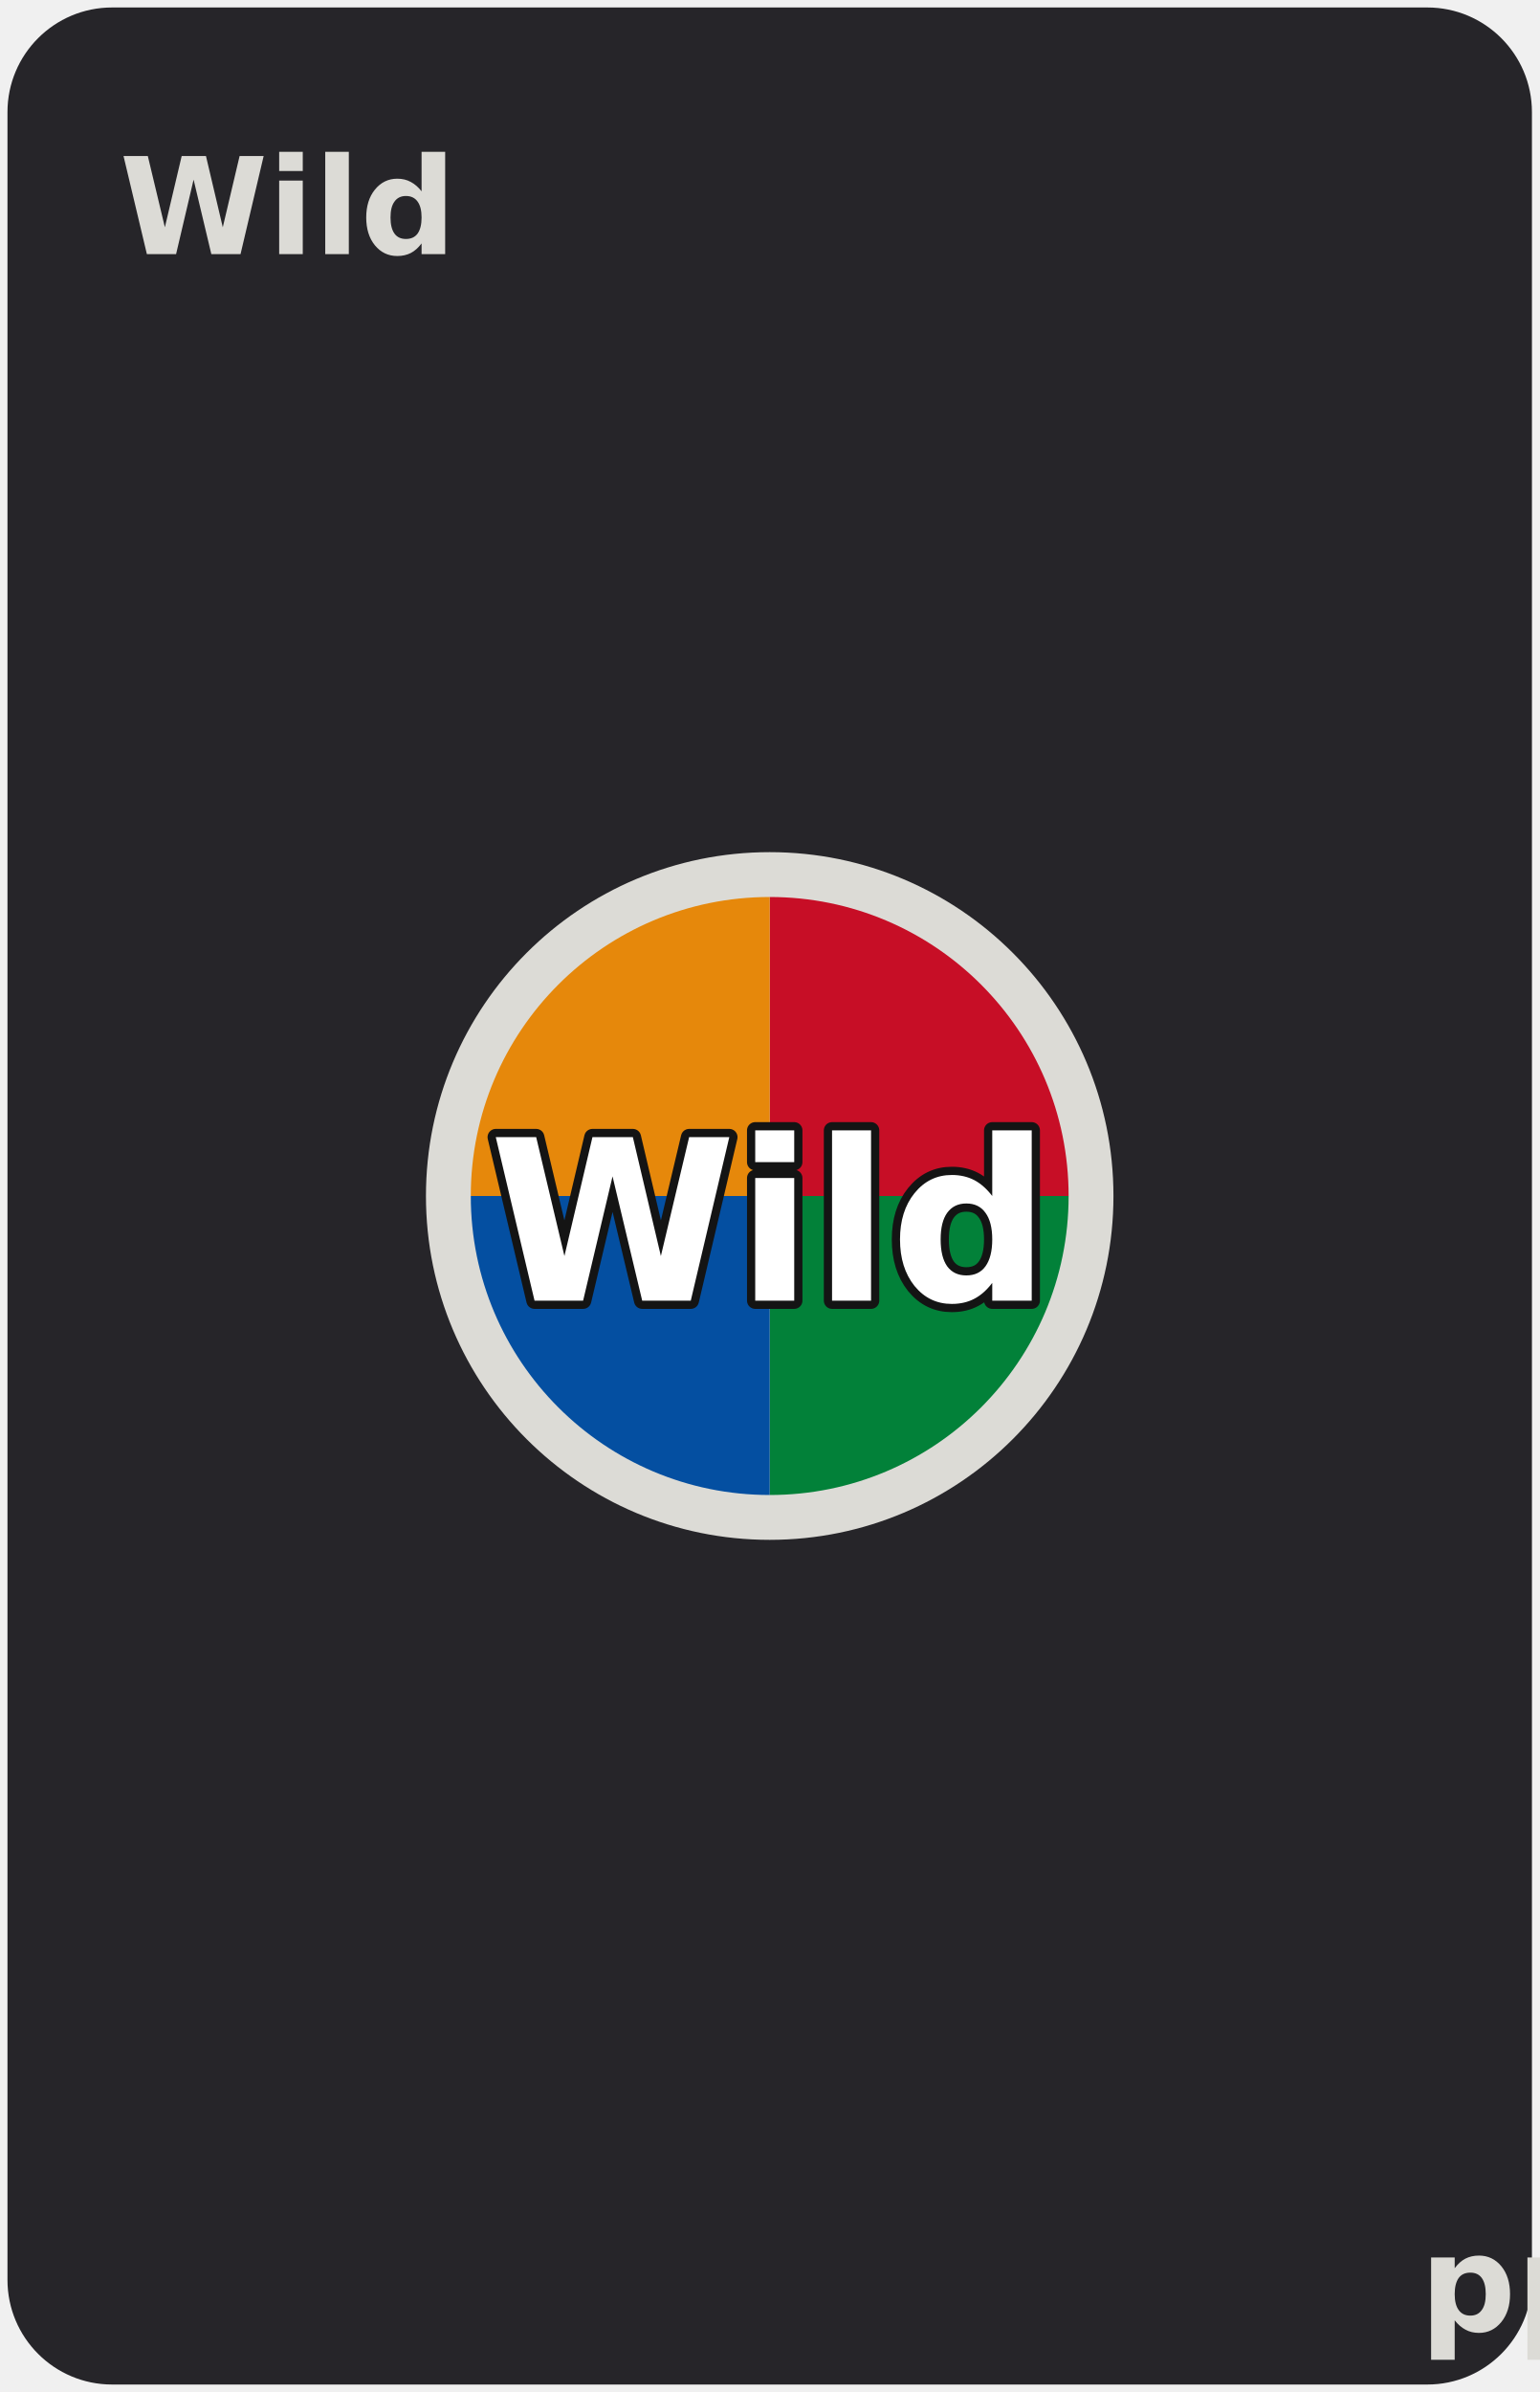
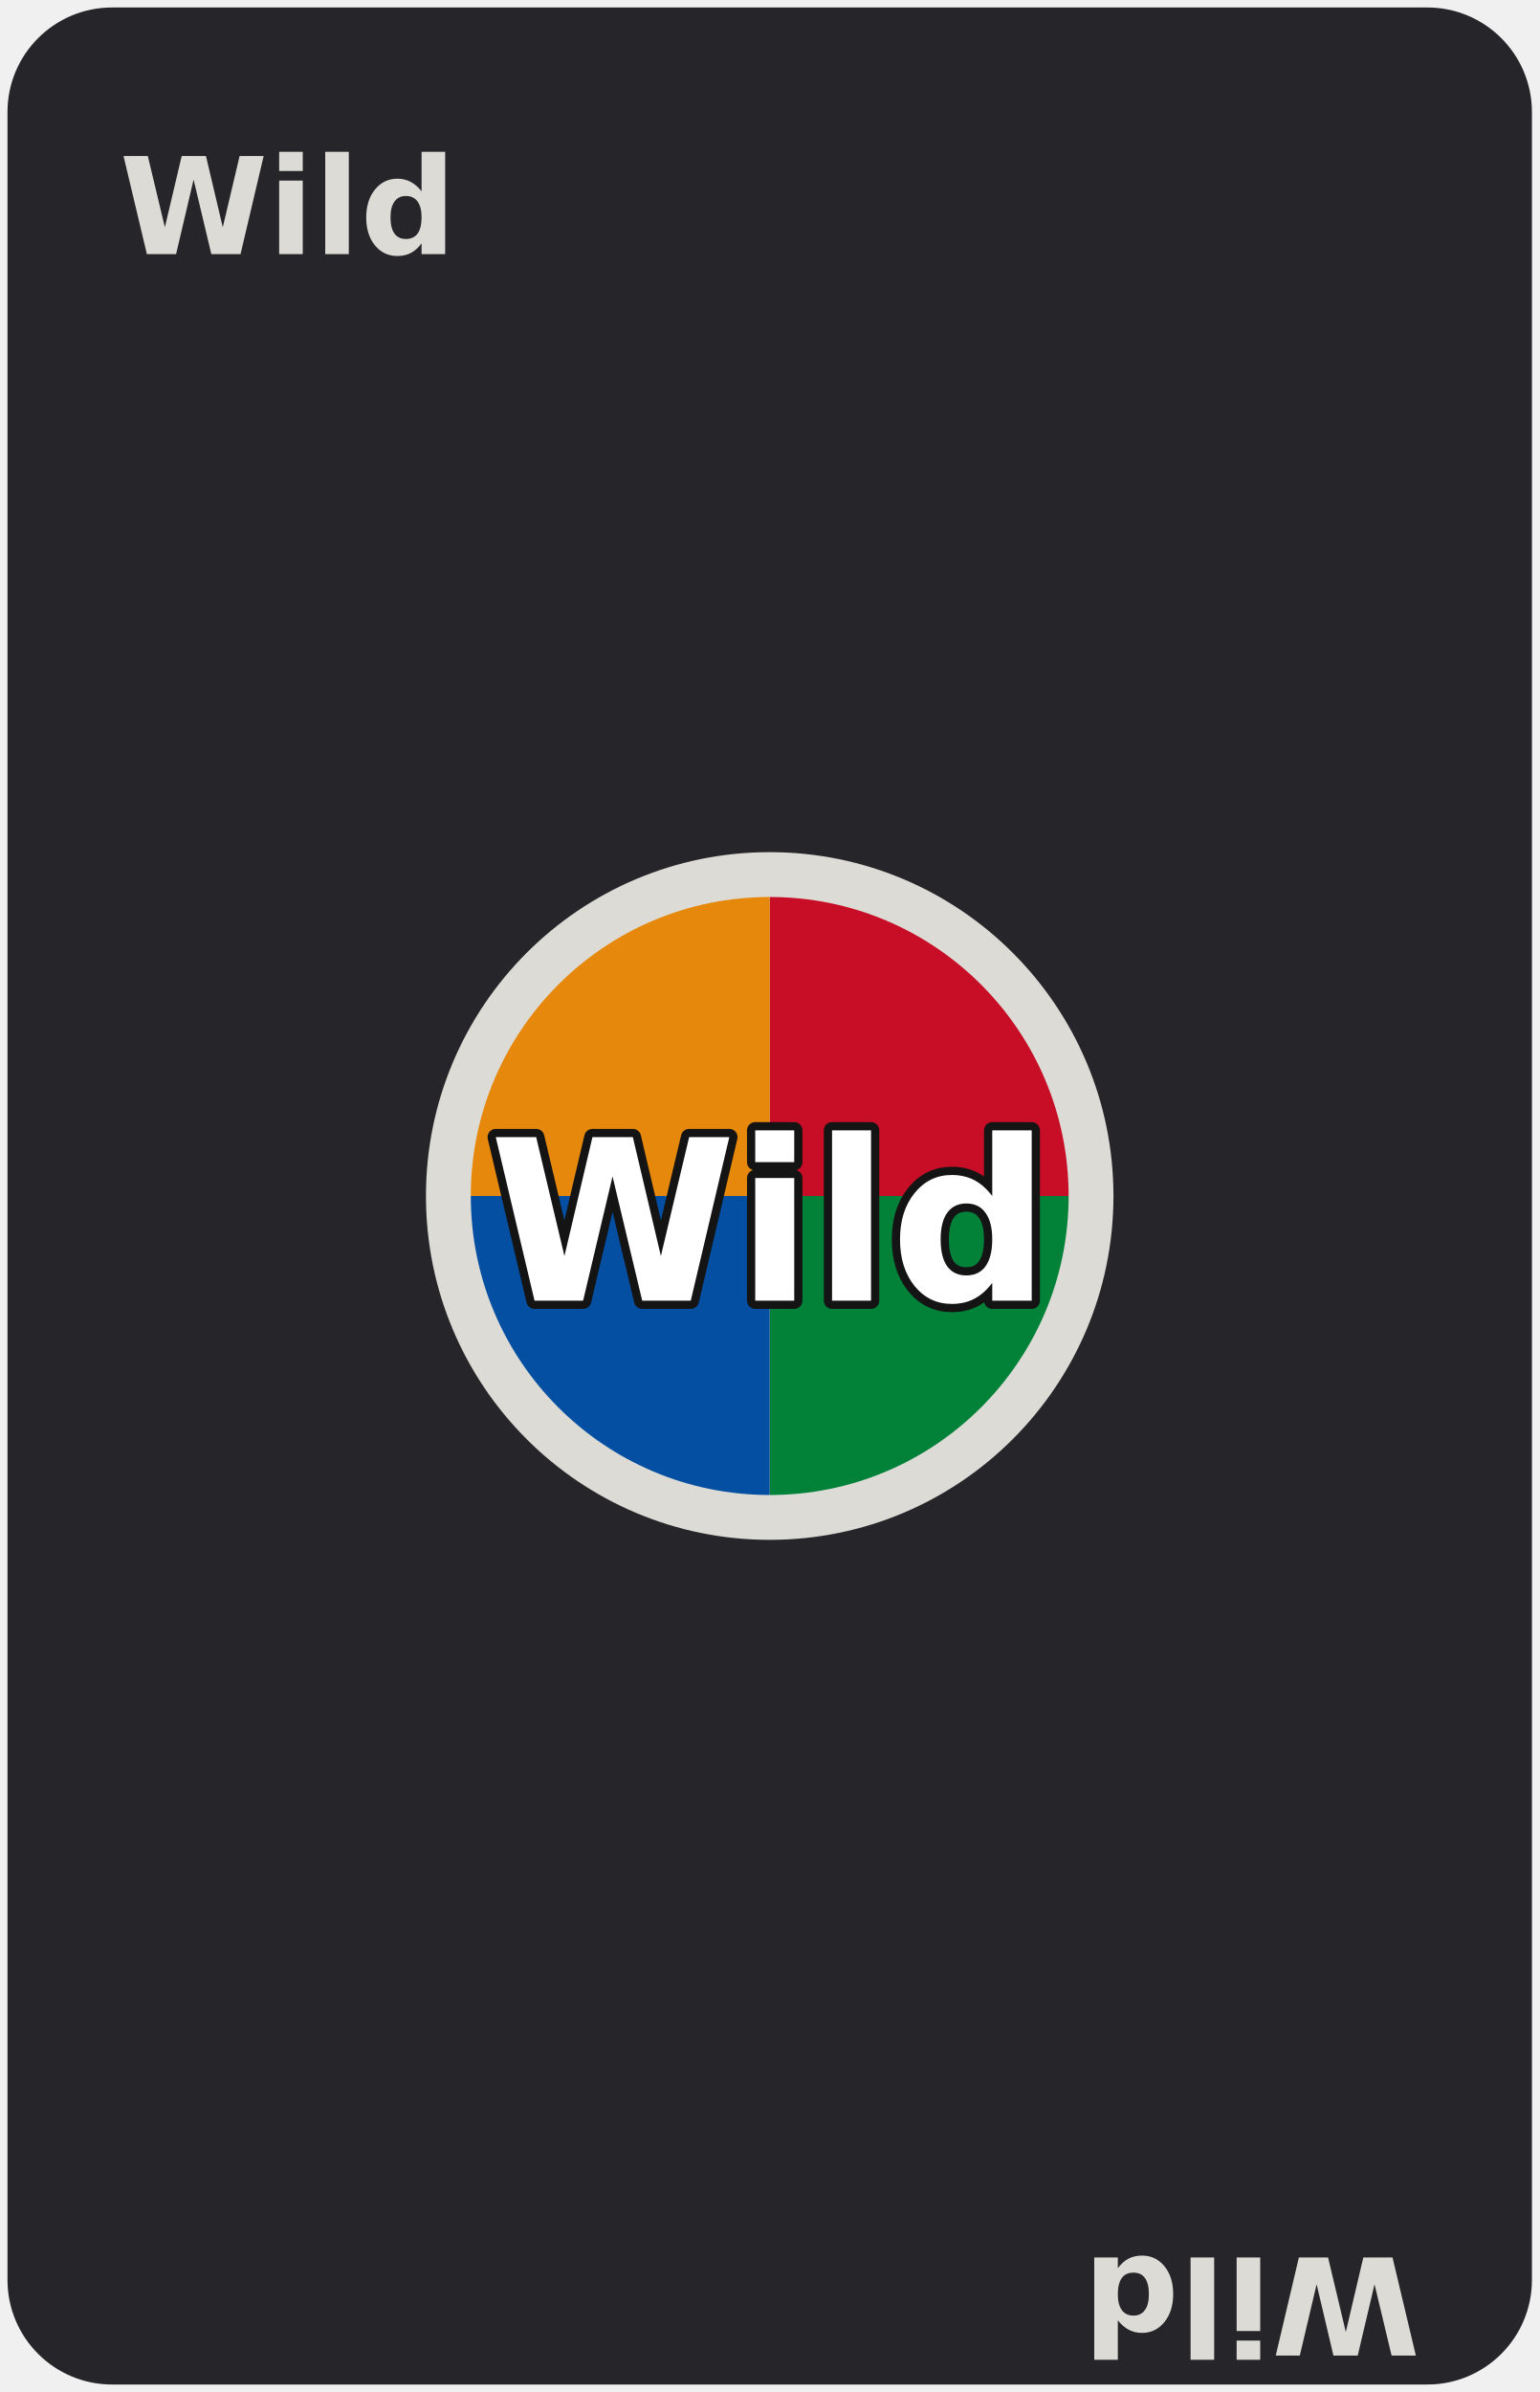
<svg xmlns="http://www.w3.org/2000/svg" width="103" height="160" viewBox="0 0 103 160">
  <rect x="0.5" y="0.5" width="102" height="159" rx="7" fill="#262529" />
  <circle cx="51.5" cy="80.0" r="23.0" fill="#DCDBD6" />
  <text x="8.00" y="17.00" font-family="'DejaVu Sans', Verdana, Geneva, sans-serif" font-size="9" font-weight="bold" fill="#DCDBD6" text-anchor="start">Wild</text>
-   <text x="95.00" y="151.00" font-family="'DejaVu Sans', Verdana, Geneva, sans-serif" font-size="9" font-weight="bold" fill="#DCDBD6" text-anchor="end" transform="rotate(180 95.0 151.0)">Wild</text>
+   <text x="95.00" y="151.00" font-family="'DejaVu Sans', Verdana, Geneva, sans-serif" font-size="9" font-weight="bold" fill="#DCDBD6" text-anchor="start" transform="rotate(180 95.0 151.0)">Wild</text>
  <path d="M 51.50 80.00 L 51.50 60.00 A 20.0 20.0 0 0 1 71.50 80.00 Z" fill="#C70E26" />
  <path d="M 51.50 80.00 L 71.50 80.00 A 20.0 20.0 0 0 1 51.50 100.00 Z" fill="#028139" />
  <path d="M 51.50 80.00 L 51.50 100.00 A 20.0 20.0 0 0 1 31.50 80.00 Z" fill="#044FA1" />
  <path d="M 51.50 80.00 L 31.50 80.00 A 20.0 20.0 0 0 1 51.50 60.00 Z" fill="#E6880B" />
  <text x="51.50" y="87.00" font-family="'DejaVu Sans', Verdana, Geneva, sans-serif" font-size="15" font-weight="bold" fill="#FFFFFF" text-anchor="middle" stroke="#141414" stroke-width="1.1" paint-order="stroke" stroke-linejoin="round">Wild</text>
</svg>
